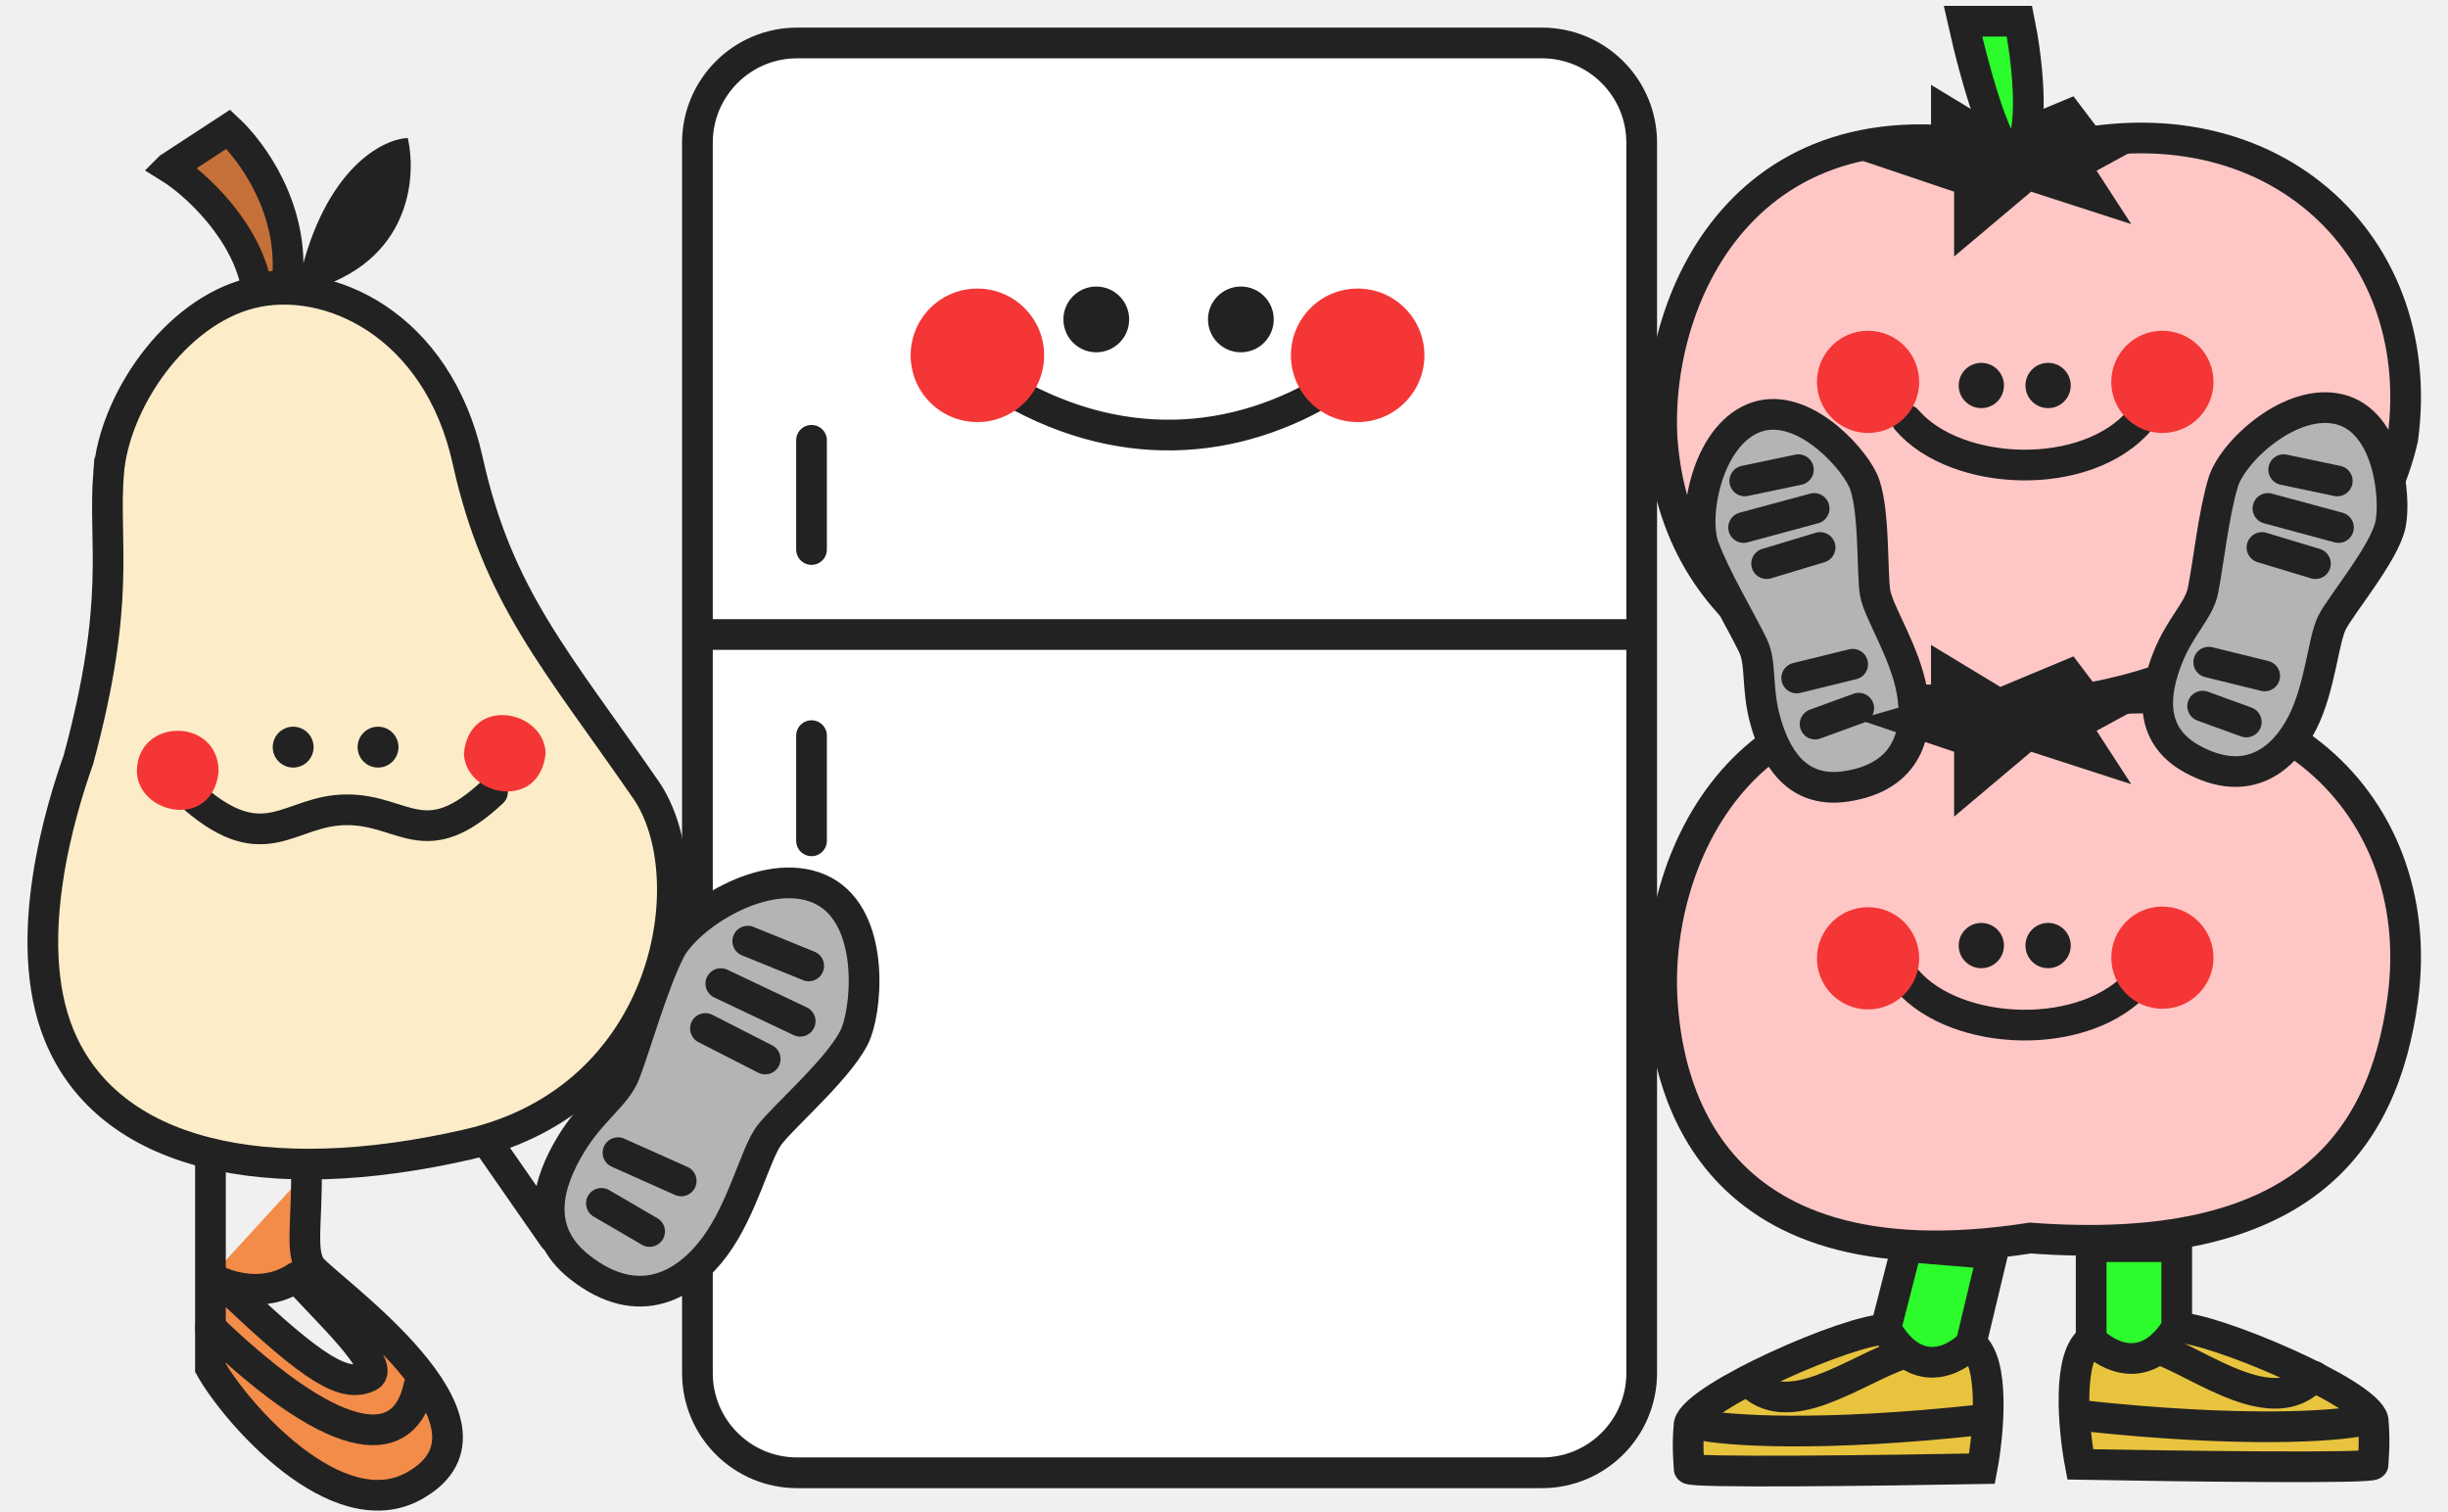
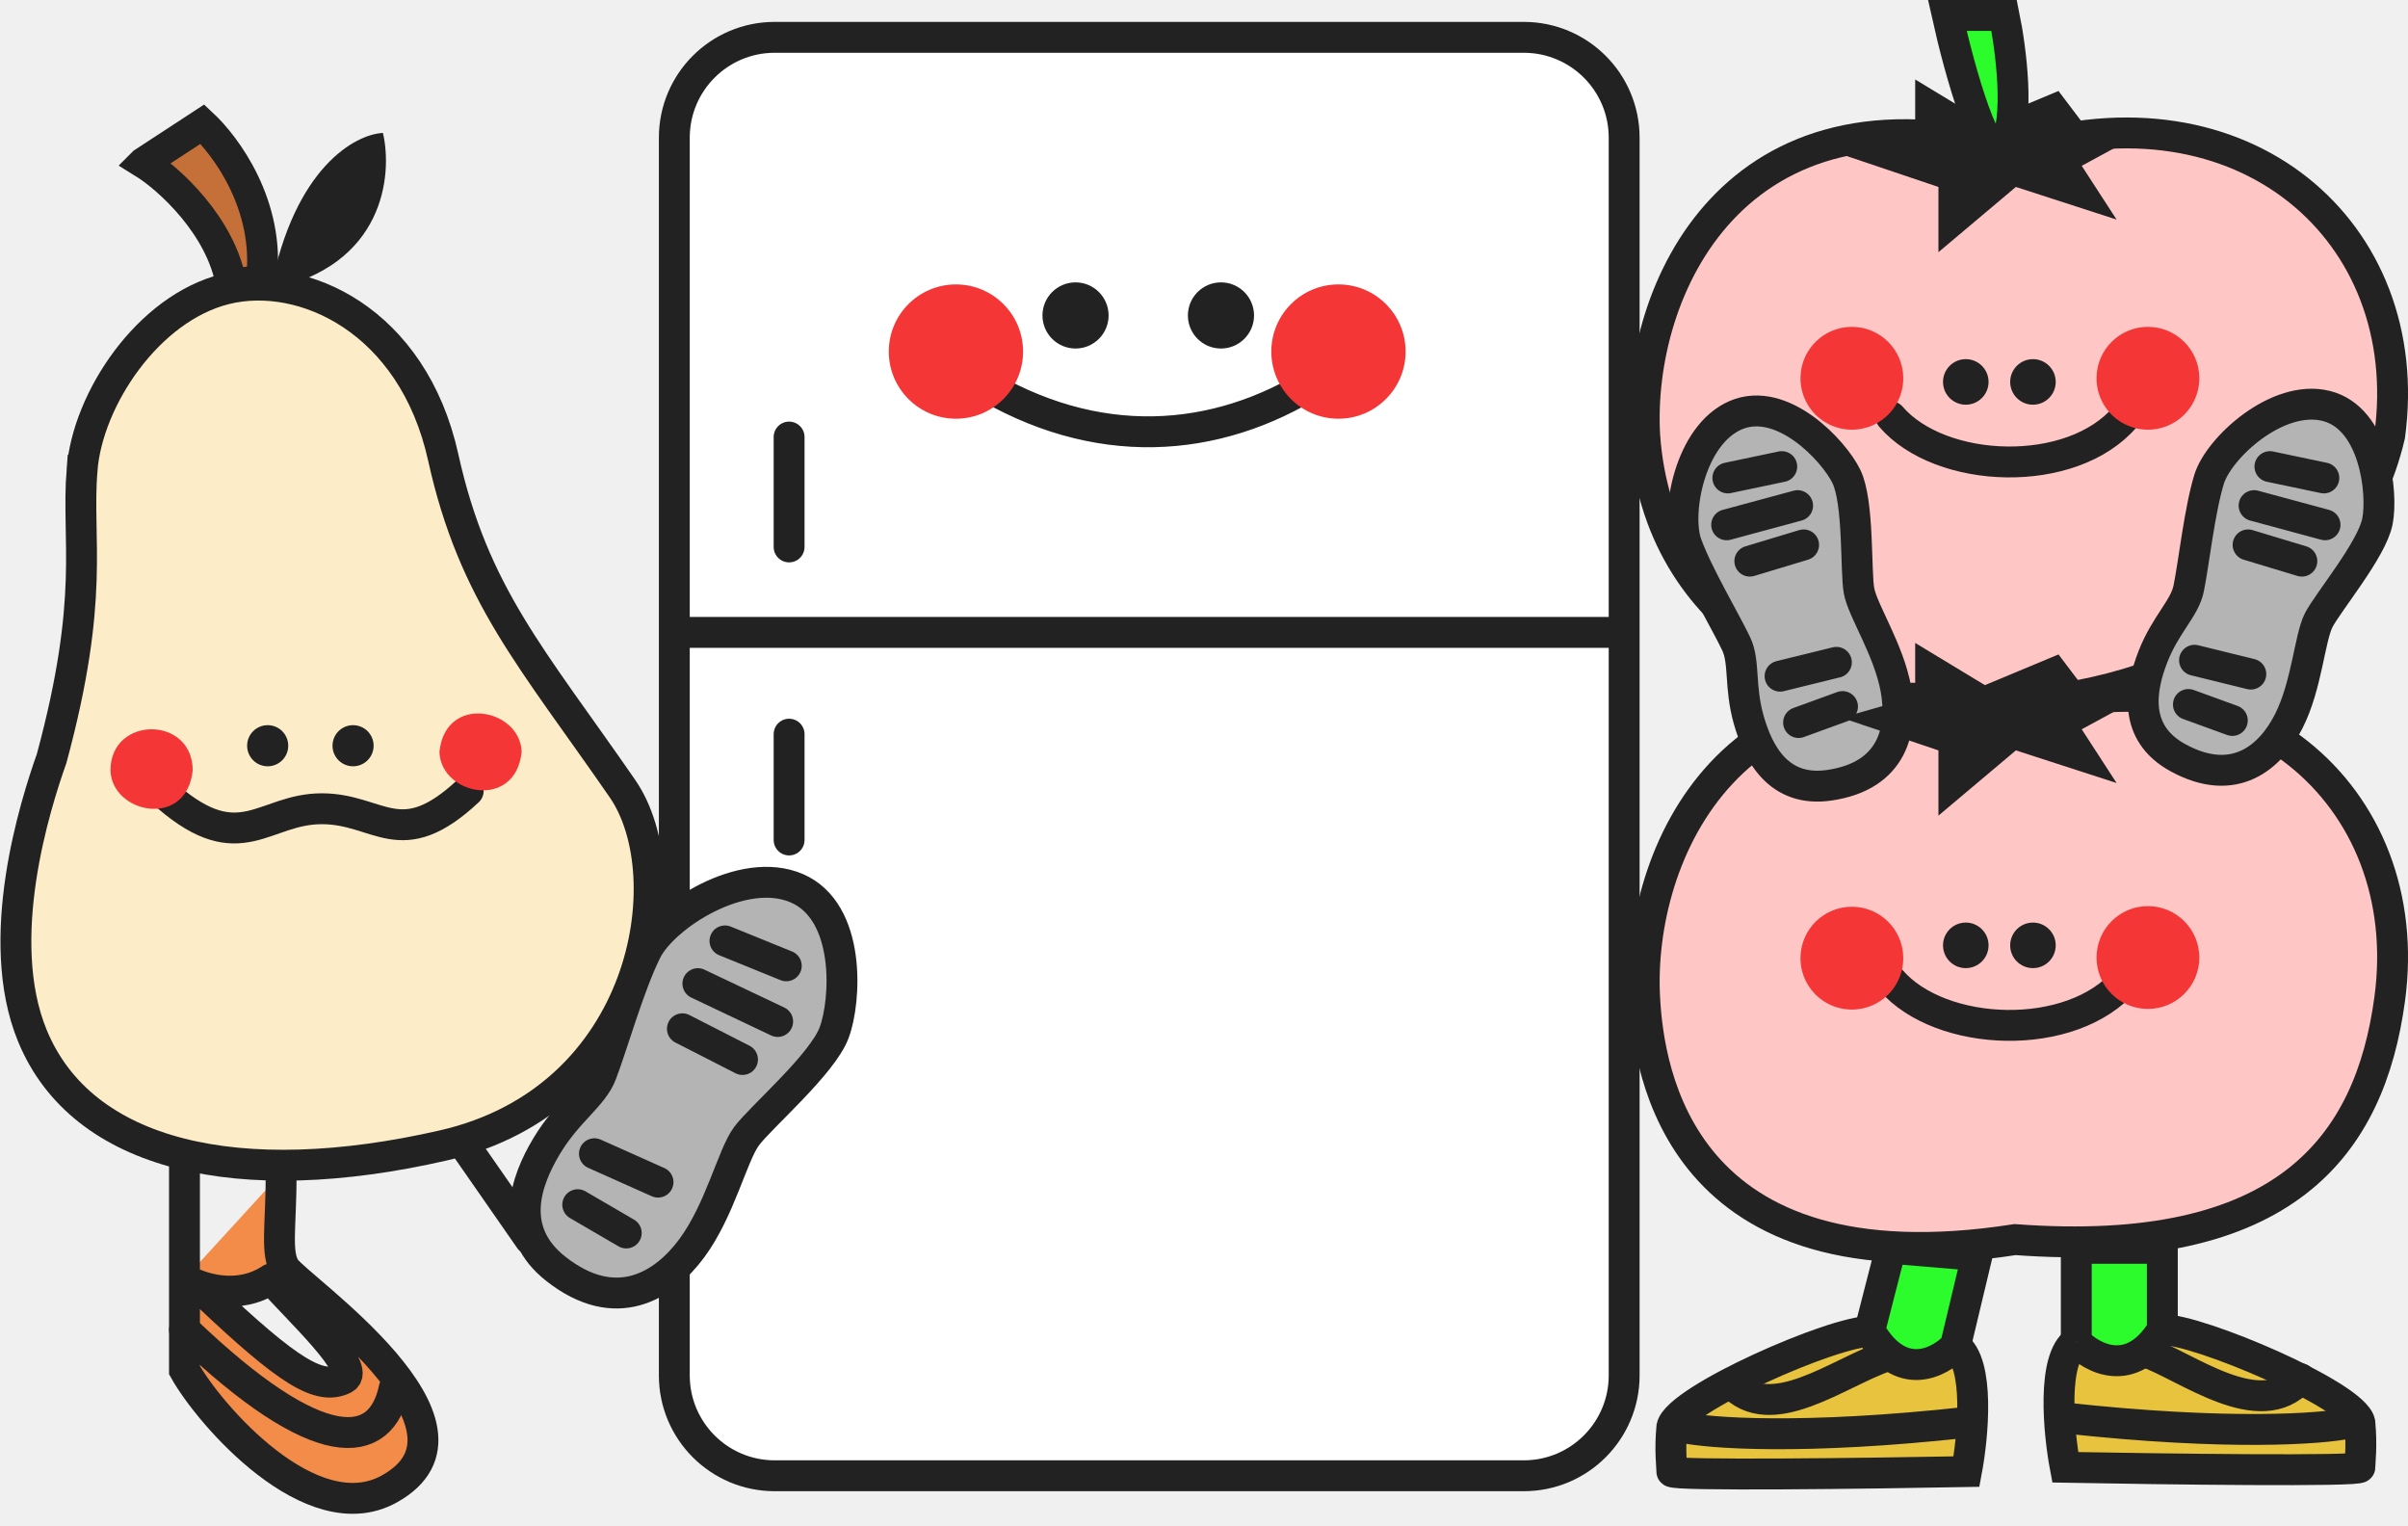
- <svg xmlns="http://www.w3.org/2000/svg" width="319" height="197" fill="none">
-   <path fill="#e8c33e" stroke="#222" stroke-width="4" d="M245.886 173.208c-4.765-.082-24.987 8.8-25.776 12.361-.286 3.113 0 5.093 0 5.8 0 .566 25.442.236 38.164 0 .857-4.526 1.772-14.117-1.43-16.268m26.808-2.114c4.578-.083 24.797 8.463 25.586 12.024.285 3.112 0 5.092 0 5.8 0 .565-25.444.235-38.165 0-.858-4.527-1.772-14.118 1.43-16.268" />
-   <path fill="#f38c48" stroke="#222" stroke-linecap="round" stroke-width="4" d="M27.423 150.088v16.324m12.527-13.697c0 6.942-.773 10.432.553 12.383 1.658 2.439 28.002 20.452 13.448 28.52-10.08 5.588-23.274-9.569-26.528-15.386v-11.82m0 0c2.027 1.239 6.95 2.845 11.213 0m-8.45 1.876c10.87 10.32 14.738 12.571 17.87 11.07 2.506-1.201-5.973-9.006-9.42-12.946" />
-   <path fill="#fff" stroke="#222" stroke-width="4" d="M90.88 18.598c0-7.18 5.82-13 13-13h97.05c7.178 0 13 5.82 13 13v160.309c0 7.179-5.822 13-13 13h-97.05c-7.18 0-13-5.821-13-13V18.597Z" />
-   <circle cx="142.857" cy="41.62" r="4.284" fill="#222" />
-   <circle cx="161.697" cy="41.62" r="4.284" fill="#222" />
-   <path fill="#fec7c6" stroke="#222" stroke-width="4" d="M216.592 57.18c-1.083-18.883 11.607-46.872 47.98-36.886 29.527-9.237 52.11 10.433 48.533 36.886-10.097 43.604-93.024 49.295-96.513 0zm0 72.979c-1.083-18.884 11.607-46.872 47.98-36.887 29.527-9.236 52.11 10.433 48.533 36.887-2.555 18.886-13.413 33.761-48.533 31.159-43.652 6.77-47.455-21.994-47.98-31.159z" />
-   <circle cx="258.187" cy="123.207" r="2.95" fill="#222" />
-   <circle cx="266.888" cy="123.207" r="2.95" fill="#222" />
-   <circle cx="258.187" cy="50.23" r="2.95" fill="#222" />
-   <circle cx="266.888" cy="50.23" r="2.95" fill="#222" />
-   <path fill="#fcedc8" stroke="#222" stroke-linecap="round" stroke-width="4" d="M14.146 61.665c-.714 9.244 1.738 16.371-3.93 37.33-2.142 6.044-7.643 23.394-2.5 35.909 6.43 15.643 26.791 20.266 53.225 14.222 26.434-6.044 31.077-34.843 23.22-46.22-11.678-16.904-19.29-25.133-23.22-42.91-3.928-17.776-18.218-24.284-28.219-21.795-10.002 2.489-17.86 14.22-18.575 23.464z" />
-   <path stroke="#222" stroke-linecap="round" stroke-width="4" d="M54.59 180.589c-1.698 8.137-9.622 9.222-27.167-7.595m36.223-23.972 8.523 12.252" />
-   <circle cx="38.202" cy="97.351" r="2.663" fill="#222" />
-   <circle cx="49.263" cy="97.351" r="2.663" fill="#222" />
-   <path stroke="#222" stroke-linecap="round" stroke-width="4" d="M25.293 103.979c9.393 8.057 12.398 1.535 19.913 1.535 7.514 0 10.144 5.946 18.973-2.302m184.311 24.503c6.402 7.458 23.413 8.159 30.364 0M248.49 54.737c6.402 7.459 23.413 8.16 30.364 0m-148.59-4.632c15.162 9.314 30.758 8.23 43.755 0M92.043 82.674H212.24M105.75 57.37v14.233m0 24.25v13.706" />
-   <path fill="#f53636" d="M71.104 98.151c-.785 7.594-10.484 5.607-10.654 0 .785-7.594 10.484-5.607 10.654 0zm-42.615 2.397c-.785 7.594-10.484 5.607-10.654 0 0-7.103 10.654-7.103 10.654 0zm107.573-54.25a8.698 8.698 0 0 1-8.698 8.698 8.698 8.698 0 0 1-8.698-8.698 8.698 8.698 0 0 1 8.698-8.698 8.698 8.698 0 0 1 8.698 8.698zm49.554 0a8.698 8.698 0 0 1-8.698 8.698 8.698 8.698 0 0 1-8.698-8.698 8.698 8.698 0 0 1 8.698-8.698 8.698 8.698 0 0 1 8.698 8.698zm64.472 3.377a6.659 6.659 0 1 1-13.317 0 6.659 6.659 0 0 1 13.317 0zm0 75.11a6.659 6.659 0 1 1-13.317 0 6.659 6.659 0 0 1 13.317 0zm38.353-75.11a6.659 6.659 0 1 1-13.317 0 6.659 6.659 0 0 1 13.317 0zm0 75.11a6.658 6.658 0 1 1-13.316 0 6.658 6.658 0 0 1 13.316 0z" />
-   <path fill="#c67039" stroke="#222" stroke-width="4" d="M22.096 21.839c3.321 2.052 10.106 8.233 11.387 15.773 1.305-.191 2.61-.385 3.914-.578 1.14-9.694-4.626-17.375-7.65-20.196l-7.65 5z" />
-   <path fill="#b4b4b4" stroke="#222" stroke-linecap="round" stroke-width="4" d="M75.532 165.108c-6.212-4.886-3.929-11.317-1.212-15.868 2.715-4.547 5.986-6.463 7.103-9.358 1.397-3.619 3.604-11.498 5.845-15.976 2.24-4.478 12.438-11.148 19.491-8.093 7.053 3.055 6.381 14.59 4.82 18.721-1.564 4.131-9.543 10.947-11.36 13.414-1.817 2.468-3.42 9.524-7.054 14.459-3.634 4.935-9.869 8.809-17.633 2.701zm210.134-66.205c-5.874-3.215-4.866-8.909-3.232-13.093 1.633-4.18 4.098-6.238 4.627-8.814.661-3.22 1.403-10.113 2.65-14.17 1.246-4.055 8.835-11.056 15.156-9.49 6.322 1.566 7.374 11.3 6.647 14.972-.728 3.67-6.443 10.484-7.617 12.8-1.173 2.316-1.525 8.438-3.872 13.07-2.346 4.633-7.015 8.743-14.359 4.725zm-45.138 3.565c-6.626.974-9.252-4.178-10.468-8.501-1.216-4.32-.489-7.448-1.619-9.823-1.413-2.968-4.974-8.917-6.423-12.905-1.45-3.988.39-14.147 6.378-16.707 5.99-2.559 12.694 4.576 14.325 7.944 1.631 3.368 1.175 12.25 1.635 14.805.46 2.556 3.867 7.653 4.785 12.764.92 5.111-.33 11.205-8.613 12.423z" />
-   <path fill="#222" d="m242.098 93.73 9.533-2.735v-6.96l9.032 5.468 9.533-3.977 3.011 3.977 7.777 1.492-7.777 4.226 4.516 6.96-13.046-4.226-10.035 8.452v-8.452l-12.544-4.226zm0-72.98 9.533-2.735v-6.96l9.032 5.469 9.533-3.978 3.011 3.978 7.777 1.491-7.777 4.226 4.516 6.96-13.046-4.225-10.035 8.452v-8.452ZM38.61 38.223c3.057-15.79 10.957-20.074 14.524-20.242 1.274 5.482.153 17.205-14.525 20.242z" />
-   <path fill="#2cfb2c" stroke="#222" stroke-width="4" d="m256.844 175.101 2.802-11.724-11.173-.931-2.73 10.645c3.955 6.905 9.053 4.179 11.102 2.01m26.806-2.114c-4.002 6.45-9.1 3.725-11.149 1.556m11.149-1.556v-10.541h-11.149v12.097M263.153 2.762h-7.36c1.577 7.097 5.257 20.438 7.361 17.032 2.103-3.406.876-12.774 0-17.032z" />
-   <path stroke="#222" stroke-linecap="round" stroke-width="4" d="M301.543 179.332c-5.261 5.902-14.836-1.652-20.11-3.478m-10.429 8.566c21.296 2.333 33.453 1.414 36.87.663m-80.07-5.193c5.078 5.615 13.853-1.355 20.11-3.479m10.43 8.568c-21.298 2.332-33.455 1.413-36.87.662M88.77 153.875l-8.24-3.68m19.184-12.204-7.787-3.978m12.343-.945-10.337-4.903m11.452-2.307-7.945-3.227m-12.787 37.83-6.286-3.663m216.746-68.724-7.294-1.794m13.906-12.837-6.967-2.105m9.97-2.602-9.193-2.485m9.038-3.585-6.985-1.467m-4.872 32.879-5.69-2.07m-52.898-3.665 7.295-1.794m-11.212-13.106 6.967-2.105m-9.969-2.602 9.192-2.485m-9.038-3.585 6.985-1.467m2.178 33.148 5.691-2.07" />
+ <svg xmlns="http://www.w3.org/2000/svg" width="300" height="190" fill="none">
+   <g transform="translate(-3.389 -.733) scale(.96169)">
+     <path fill="#e8c33e" stroke="#222" stroke-width="4" d="M245.886 173.208c-4.765-.082-24.987 8.8-25.776 12.361-.286 3.113 0 5.093 0 5.8 0 .566 25.442.236 38.164 0 .857-4.526 1.772-14.117-1.43-16.268m26.808-2.114c4.578-.083 24.797 8.463 25.586 12.024.285 3.112 0 5.092 0 5.8 0 .565-25.444.235-38.165 0-.858-4.527-1.772-14.118 1.43-16.268" />
+     <path fill="#f38c48" stroke="#222" stroke-linecap="round" stroke-width="4" d="M27.423 150.088v16.324m12.527-13.697c0 6.942-.773 10.432.553 12.383 1.658 2.439 28.002 20.452 13.448 28.52-10.08 5.588-23.274-9.569-26.528-15.386v-11.82m0 0c2.027 1.239 6.95 2.845 11.213 0m-8.45 1.876c10.87 10.32 14.738 12.571 17.87 11.07 2.506-1.201-5.973-9.006-9.42-12.946" />
+     <path fill="#fff" stroke="#222" stroke-width="4" d="M90.88 18.598c0-7.18 5.82-13 13-13h97.05c7.178 0 13 5.82 13 13v160.309c0 7.179-5.822 13-13 13h-97.05c-7.18 0-13-5.821-13-13V18.597Z" />
+     <circle cx="142.857" cy="41.62" r="4.284" fill="#222" />
+     <circle cx="161.697" cy="41.62" r="4.284" fill="#222" />
+     <path fill="#fec7c6" stroke="#222" stroke-width="4" d="M216.592 57.18c-1.083-18.883 11.607-46.872 47.98-36.886 29.527-9.237 52.11 10.433 48.533 36.886-10.097 43.604-93.024 49.295-96.513 0zm0 72.979c-1.083-18.884 11.607-46.872 47.98-36.887 29.527-9.236 52.11 10.433 48.533 36.887-2.555 18.886-13.413 33.761-48.533 31.159-43.652 6.77-47.455-21.994-47.98-31.159z" />
+     <circle cx="258.187" cy="123.207" r="2.95" fill="#222" />
+     <circle cx="266.888" cy="123.207" r="2.95" fill="#222" />
+     <circle cx="258.187" cy="50.23" r="2.95" fill="#222" />
+     <circle cx="266.888" cy="50.23" r="2.95" fill="#222" />
+     <path fill="#fcedc8" stroke="#222" stroke-linecap="round" stroke-width="4" d="M14.146 61.665c-.714 9.244 1.738 16.371-3.93 37.33-2.142 6.044-7.643 23.394-2.5 35.909 6.43 15.643 26.791 20.266 53.225 14.222 26.434-6.044 31.077-34.843 23.22-46.22-11.678-16.904-19.29-25.133-23.22-42.91-3.928-17.776-18.218-24.284-28.219-21.795-10.002 2.489-17.86 14.22-18.575 23.464Z" />
+     <path stroke="#222" stroke-linecap="round" stroke-width="4" d="M54.59 180.589c-1.698 8.137-9.622 9.222-27.167-7.595m36.223-23.972 8.523 12.252" />
+     <circle cx="38.202" cy="97.351" r="2.663" fill="#222" />
+     <circle cx="49.263" cy="97.351" r="2.663" fill="#222" />
+     <path stroke="#222" stroke-linecap="round" stroke-width="4" d="M25.293 103.979c9.393 8.057 12.398 1.535 19.913 1.535 7.514 0 10.144 5.946 18.973-2.302m184.311 24.503c6.402 7.458 23.413 8.159 30.364 0M248.49 54.737c6.402 7.459 23.413 8.16 30.364 0m-148.59-4.632c15.162 9.314 30.758 8.23 43.755 0M92.043 82.674H212.24M105.75 57.37v14.233m0 24.25v13.706" />
+     <path fill="#f53636" d="M71.104 98.151c-.785 7.594-10.484 5.607-10.654 0 .785-7.594 10.484-5.607 10.654 0zm-42.615 2.397c-.785 7.594-10.484 5.607-10.654 0 0-7.103 10.654-7.103 10.654 0zm107.573-54.25a8.698 8.698 0 0 1-8.698 8.698 8.698 8.698 0 0 1-8.698-8.698 8.698 8.698 0 0 1 8.698-8.698 8.698 8.698 0 0 1 8.698 8.698zm49.554 0a8.698 8.698 0 0 1-8.698 8.698 8.698 8.698 0 0 1-8.698-8.698 8.698 8.698 0 0 1 8.698-8.698 8.698 8.698 0 0 1 8.698 8.698zm64.472 3.377a6.659 6.659 0 1 1-13.317 0 6.659 6.659 0 0 1 13.317 0zm0 75.11a6.659 6.659 0 1 1-13.317 0 6.659 6.659 0 0 1 13.317 0zm38.353-75.11a6.659 6.659 0 1 1-13.317 0 6.659 6.659 0 0 1 13.317 0zm0 75.11a6.658 6.658 0 1 1-13.316 0 6.658 6.658 0 0 1 13.316 0z" />
+     <path fill="#c67039" stroke="#222" stroke-width="4" d="M22.096 21.839c3.321 2.052 10.106 8.233 11.387 15.773 1.305-.191 2.61-.385 3.914-.578 1.14-9.694-4.626-17.375-7.65-20.196l-7.65 5z" />
+     <path fill="#b4b4b4" stroke="#222" stroke-linecap="round" stroke-width="4" d="M75.532 165.108c-6.212-4.886-3.929-11.317-1.212-15.868 2.715-4.547 5.986-6.463 7.103-9.358 1.397-3.619 3.604-11.498 5.845-15.976 2.24-4.478 12.438-11.148 19.491-8.093 7.053 3.055 6.381 14.59 4.82 18.721-1.564 4.131-9.543 10.947-11.36 13.414-1.817 2.468-3.42 9.524-7.054 14.459-3.634 4.935-9.869 8.809-17.633 2.701zm210.134-66.205c-5.874-3.215-4.866-8.909-3.232-13.093 1.633-4.18 4.098-6.238 4.627-8.814.661-3.22 1.403-10.113 2.65-14.17 1.246-4.055 8.835-11.056 15.156-9.49 6.322 1.566 7.374 11.3 6.647 14.972-.728 3.67-6.443 10.484-7.617 12.8-1.173 2.316-1.525 8.438-3.872 13.07-2.346 4.633-7.015 8.743-14.359 4.725zm-45.138 3.565c-6.626.974-9.252-4.178-10.468-8.501-1.216-4.32-.489-7.448-1.619-9.823-1.413-2.968-4.974-8.917-6.423-12.905-1.45-3.988.39-14.147 6.378-16.707 5.99-2.559 12.694 4.576 14.325 7.944 1.631 3.368 1.175 12.25 1.635 14.805.46 2.556 3.867 7.653 4.785 12.764.92 5.111-.33 11.205-8.613 12.423z" />
+     <path fill="#222" d="m242.098 93.73 9.533-2.735v-6.96l9.032 5.468 9.533-3.977 3.011 3.977 7.777 1.492-7.777 4.226 4.516 6.96-13.046-4.226-10.035 8.452v-8.452l-12.544-4.226zm0-72.98 9.533-2.735v-6.96l9.032 5.469 9.533-3.978 3.011 3.978 7.777 1.491-7.777 4.226 4.516 6.96-13.046-4.225-10.035 8.452v-8.452ZM38.61 38.223c3.057-15.79 10.957-20.074 14.524-20.242 1.274 5.482.153 17.205-14.525 20.242z" />
+     <path fill="#2cfb2c" stroke="#222" stroke-width="4" d="m256.844 175.101 2.802-11.724-11.173-.931-2.73 10.645c3.955 6.905 9.053 4.179 11.102 2.01m26.806-2.114c-4.002 6.45-9.1 3.725-11.149 1.556m11.149-1.556v-10.541h-11.149v12.097M263.153 2.762h-7.36c1.577 7.097 5.257 20.438 7.361 17.032 2.103-3.406.876-12.774 0-17.032z" />
+     <path stroke="#222" stroke-linecap="round" stroke-width="4" d="M301.543 179.332c-5.261 5.902-14.836-1.652-20.11-3.478m-10.429 8.566c21.296 2.333 33.453 1.414 36.87.663m-80.07-5.193c5.078 5.615 13.853-1.355 20.11-3.479m10.43 8.568c-21.298 2.332-33.455 1.413-36.87.662M88.77 153.875l-8.24-3.68m19.184-12.204-7.787-3.978m12.343-.945-10.337-4.903m11.452-2.307-7.945-3.227m-12.787 37.83-6.286-3.663m216.746-68.724-7.294-1.794m13.906-12.837-6.967-2.105m9.97-2.602-9.193-2.485m9.038-3.585-6.985-1.467m-4.872 32.879-5.69-2.07m-52.898-3.665 7.295-1.794m-11.212-13.106 6.967-2.105m-9.969-2.602 9.192-2.485m-9.038-3.585 6.985-1.467m2.178 33.148 5.691-2.07" />
+   </g>
</svg>
